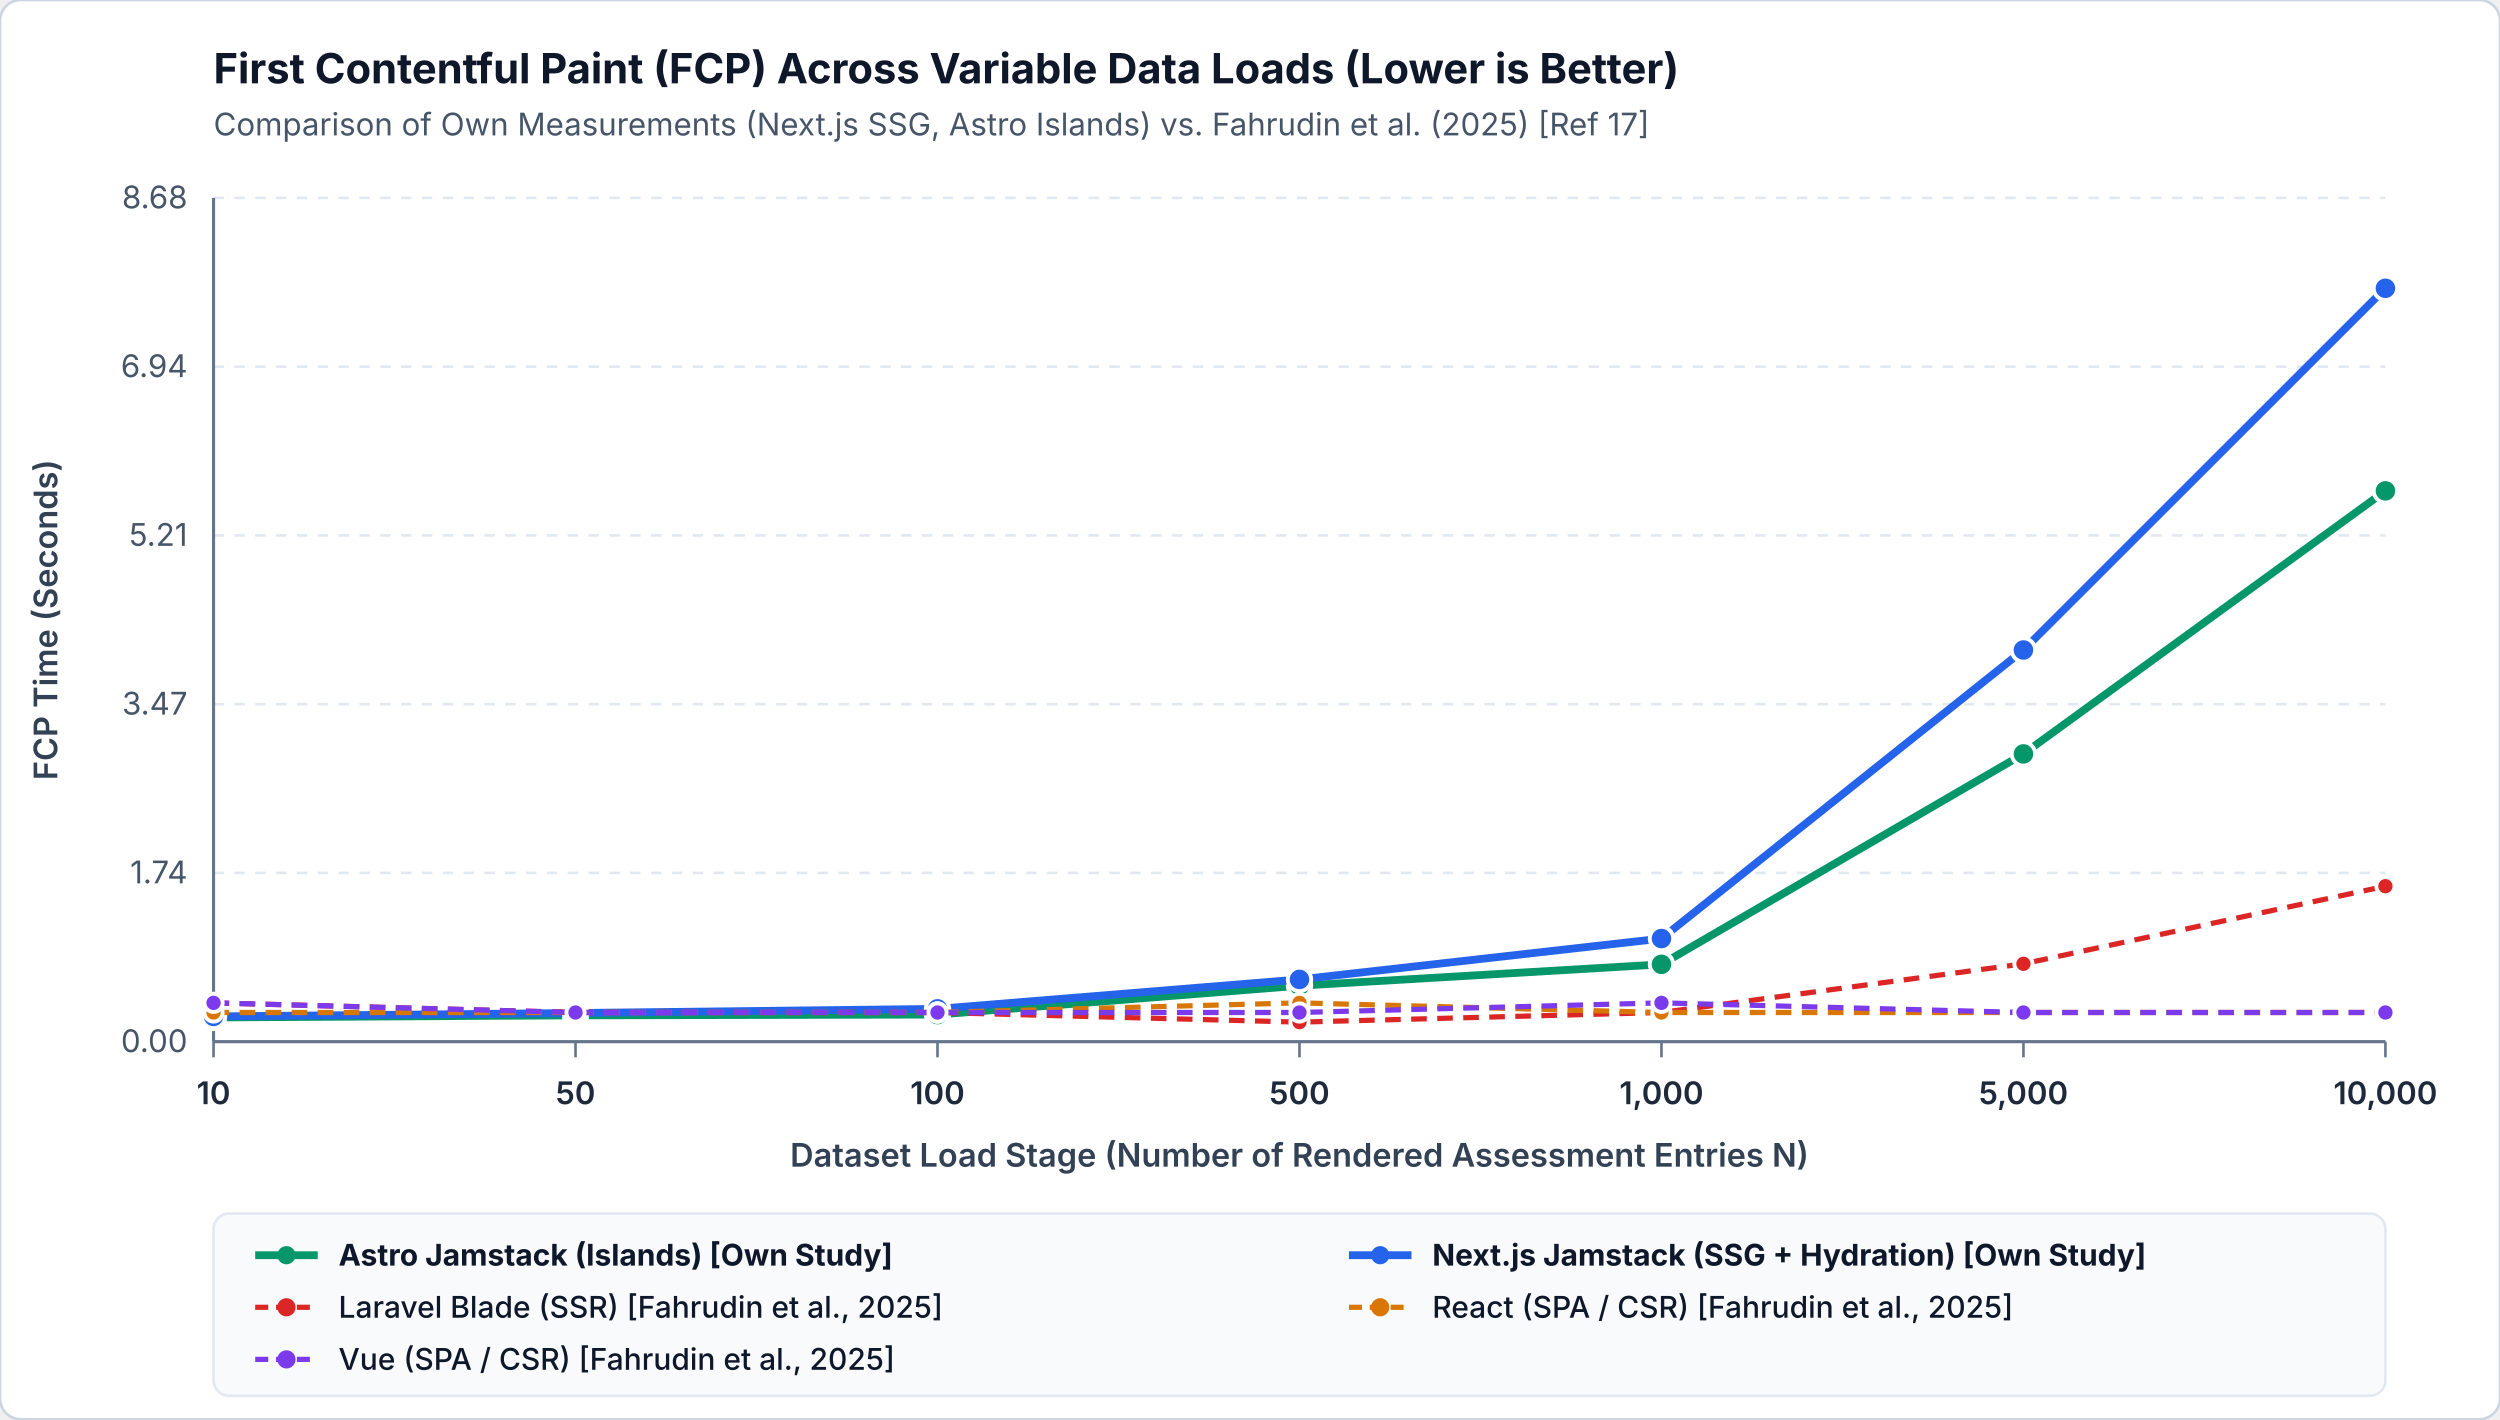
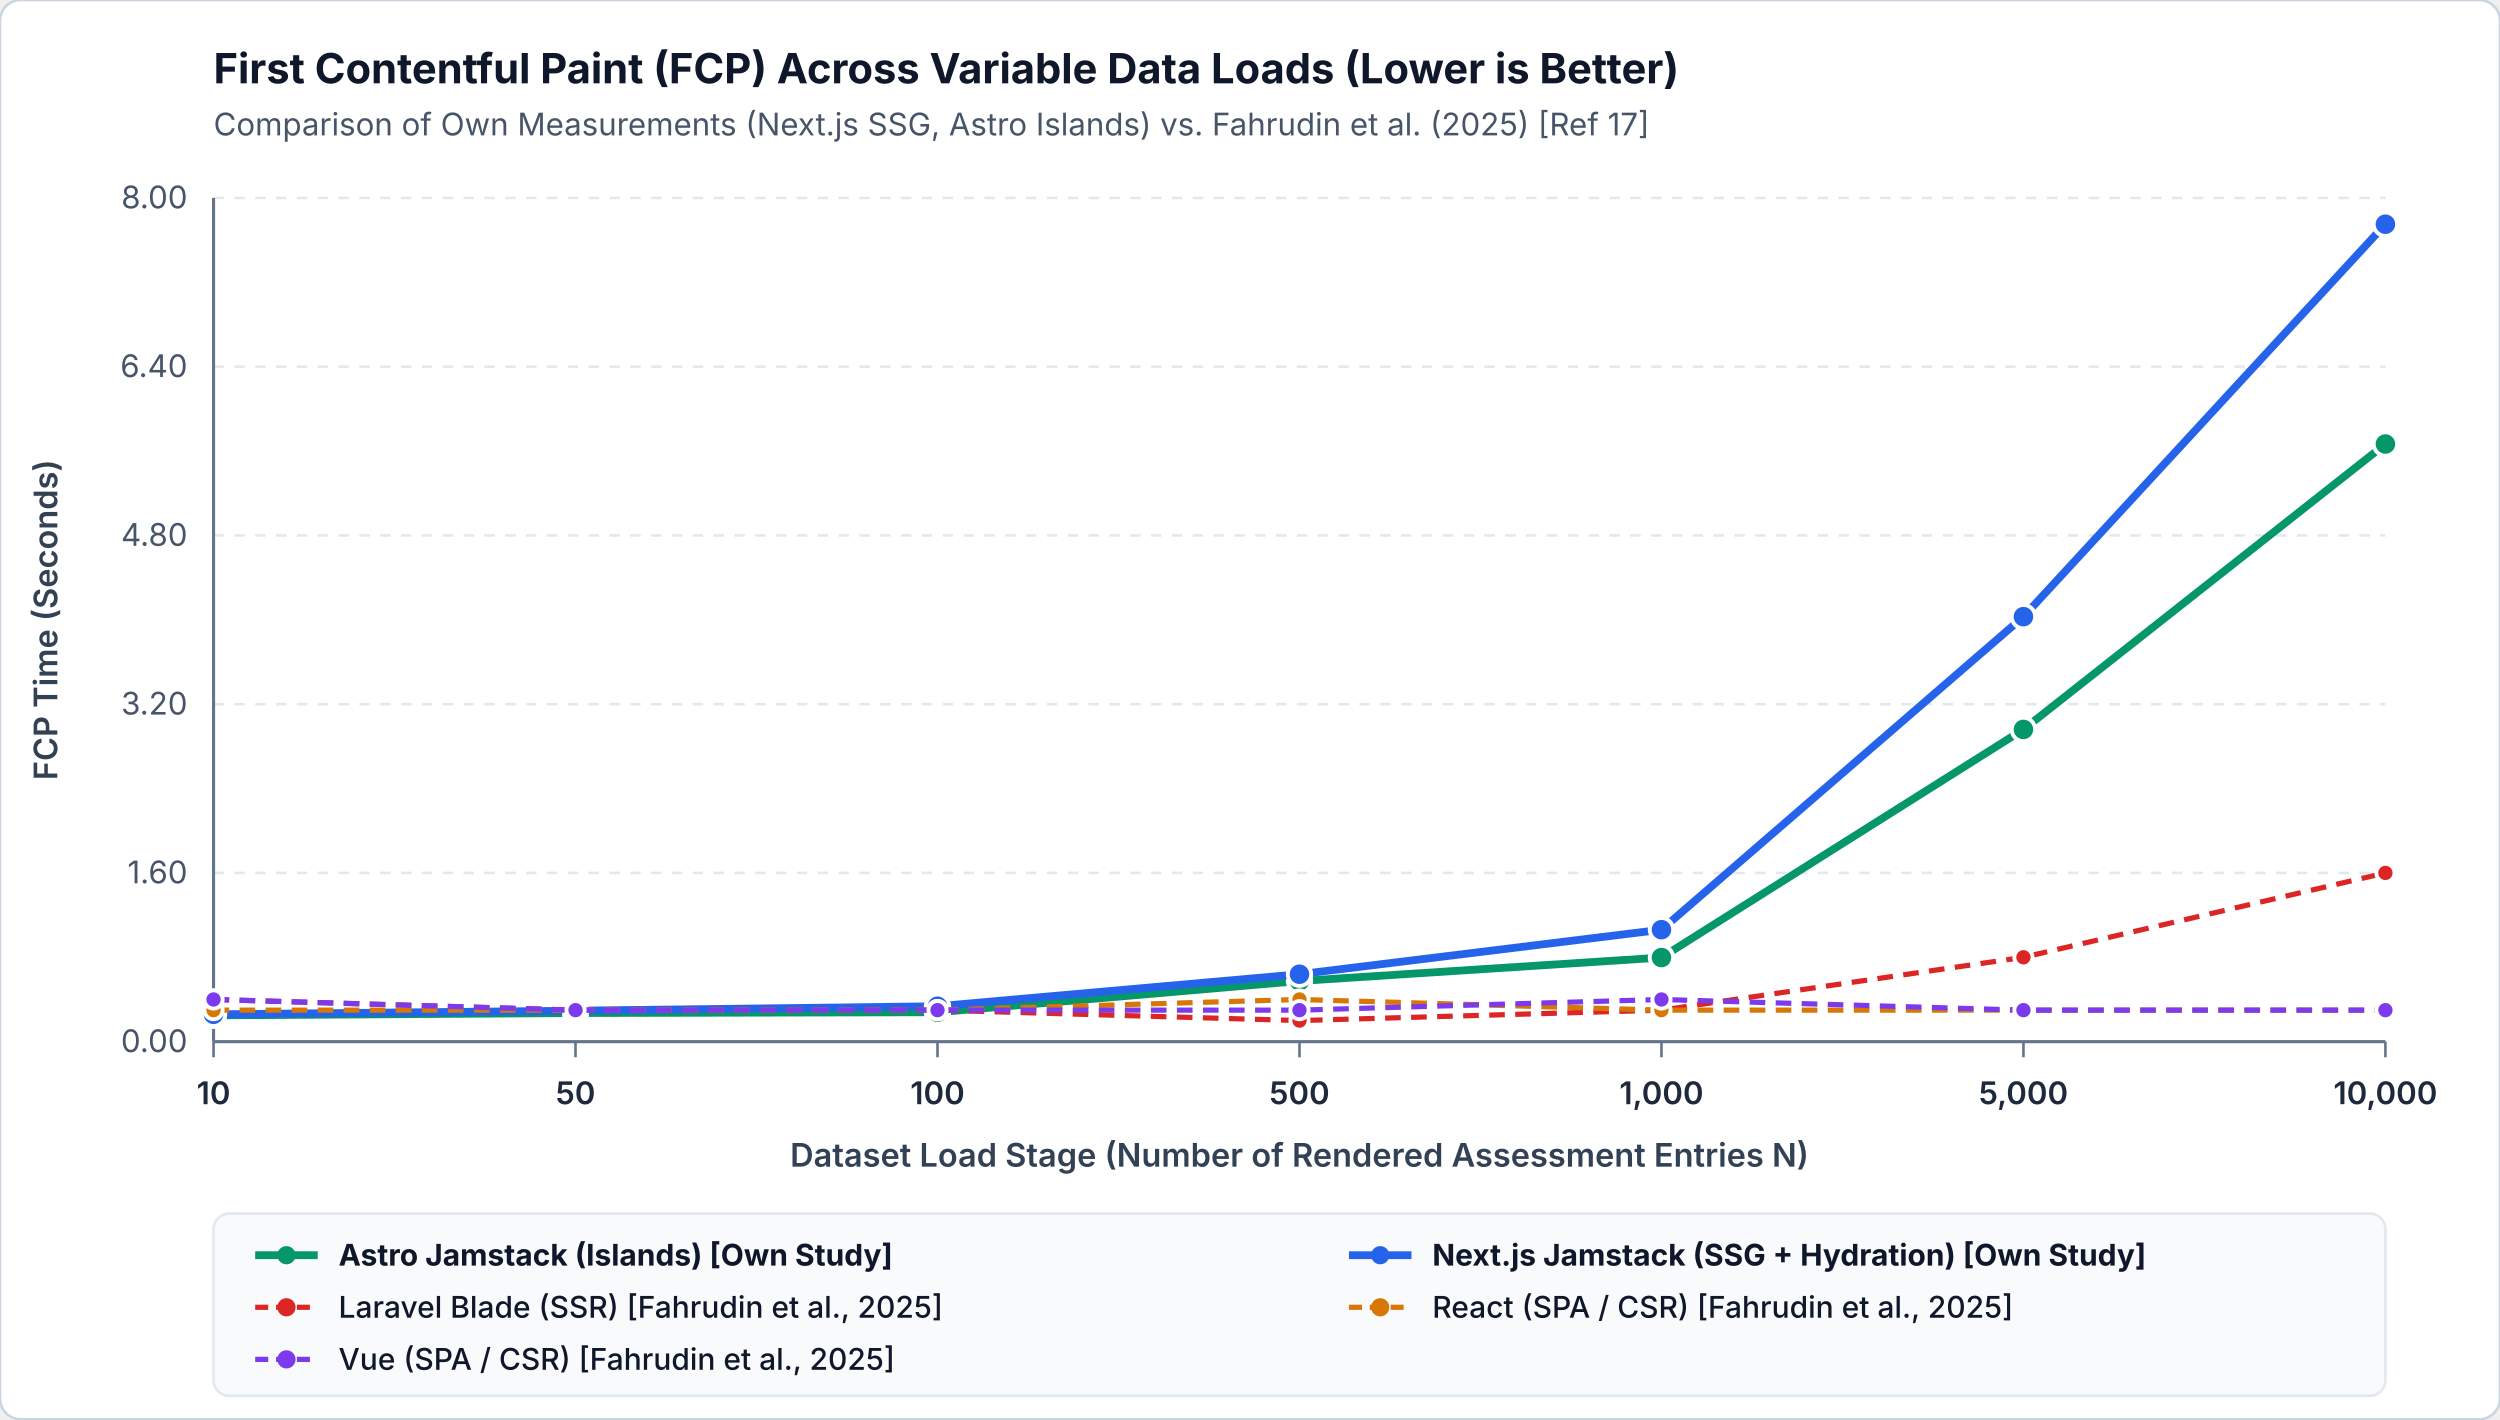
<svg xmlns="http://www.w3.org/2000/svg" viewBox="0 0 960 545" width="100%" height="100%">
  <rect width="960" height="545" fill="#ffffff" rx="8" stroke="#cbd5e1" stroke-width="1" />
  <text x="82" y="32" font-family="Inter, system-ui, sans-serif" font-size="16" font-weight="700" fill="#0f172a">First Contentful Paint (FCP) Across Variable Data Loads (Lower is Better)</text>
  <text x="82" y="52" font-family="Inter, system-ui, sans-serif" font-size="12" fill="#475569">Comparison of Own Measurements (Next.js SSG, Astro Islands) vs. Fahrudin et al. (2025) [Ref 17]</text>
  <line x1="82" y1="400" x2="916" y2="400" stroke="#e2e8f0" stroke-dasharray="none" stroke-width="1" />
  <text x="72" y="404" text-anchor="end" font-family="Inter, system-ui, sans-serif" font-size="12" fill="#475569">0.00</text>
  <line x1="82" y1="335.2" x2="916" y2="335.2" stroke="#e2e8f0" stroke-dasharray="4 4" stroke-width="1" />
-   <text x="72" y="339.2" text-anchor="end" font-family="Inter, system-ui, sans-serif" font-size="12" fill="#475569">1.74</text>
+   <text x="72" y="339.2" text-anchor="end" font-family="Inter, system-ui, sans-serif" font-size="12" fill="#475569">1.60</text>
  <line x1="82" y1="270.4" x2="916" y2="270.4" stroke="#e2e8f0" stroke-dasharray="4 4" stroke-width="1" />
-   <text x="72" y="274.4" text-anchor="end" font-family="Inter, system-ui, sans-serif" font-size="12" fill="#475569">3.47</text>
+   <text x="72" y="274.4" text-anchor="end" font-family="Inter, system-ui, sans-serif" font-size="12" fill="#475569">3.20</text>
  <line x1="82" y1="205.6" x2="916" y2="205.6" stroke="#e2e8f0" stroke-dasharray="4 4" stroke-width="1" />
-   <text x="72" y="209.6" text-anchor="end" font-family="Inter, system-ui, sans-serif" font-size="12" fill="#475569">5.21</text>
+   <text x="72" y="209.6" text-anchor="end" font-family="Inter, system-ui, sans-serif" font-size="12" fill="#475569">4.80</text>
  <line x1="82" y1="140.8" x2="916" y2="140.8" stroke="#e2e8f0" stroke-dasharray="4 4" stroke-width="1" />
-   <text x="72" y="144.8" text-anchor="end" font-family="Inter, system-ui, sans-serif" font-size="12" fill="#475569">6.94</text>
+   <text x="72" y="144.8" text-anchor="end" font-family="Inter, system-ui, sans-serif" font-size="12" fill="#475569">6.40</text>
  <line x1="82" y1="76" x2="916" y2="76" stroke="#e2e8f0" stroke-dasharray="4 4" stroke-width="1" />
-   <text x="72" y="80" text-anchor="end" font-family="Inter, system-ui, sans-serif" font-size="12" fill="#475569">8.68</text>
+   <text x="72" y="80" text-anchor="end" font-family="Inter, system-ui, sans-serif" font-size="12" fill="#475569">8.00</text>
  <line x1="82" y1="76" x2="82" y2="400" stroke="#64748b" stroke-width="1.2" />
  <line x1="82" y1="400" x2="916" y2="400" stroke="#64748b" stroke-width="1.2" />
  <line x1="82" y1="400" x2="82" y2="406" stroke="#64748b" stroke-width="1" />
  <text x="82" y="424" text-anchor="middle" font-family="Inter, system-ui, sans-serif" font-size="12" font-weight="600" fill="#1e293b">10</text>
  <line x1="221" y1="400" x2="221" y2="406" stroke="#64748b" stroke-width="1" />
  <text x="221" y="424" text-anchor="middle" font-family="Inter, system-ui, sans-serif" font-size="12" font-weight="600" fill="#1e293b">50</text>
  <line x1="360" y1="400" x2="360" y2="406" stroke="#64748b" stroke-width="1" />
  <text x="360" y="424" text-anchor="middle" font-family="Inter, system-ui, sans-serif" font-size="12" font-weight="600" fill="#1e293b">100</text>
  <line x1="499" y1="400" x2="499" y2="406" stroke="#64748b" stroke-width="1" />
  <text x="499" y="424" text-anchor="middle" font-family="Inter, system-ui, sans-serif" font-size="12" font-weight="600" fill="#1e293b">500</text>
  <line x1="638" y1="400" x2="638" y2="406" stroke="#64748b" stroke-width="1" />
  <text x="638" y="424" text-anchor="middle" font-family="Inter, system-ui, sans-serif" font-size="12" font-weight="600" fill="#1e293b">1,000</text>
  <line x1="777" y1="400" x2="777" y2="406" stroke="#64748b" stroke-width="1" />
  <text x="777" y="424" text-anchor="middle" font-family="Inter, system-ui, sans-serif" font-size="12" font-weight="600" fill="#1e293b">5,000</text>
  <line x1="916" y1="400" x2="916" y2="406" stroke="#64748b" stroke-width="1" />
  <text x="916" y="424" text-anchor="middle" font-family="Inter, system-ui, sans-serif" font-size="12" font-weight="600" fill="#1e293b">10,000</text>
  <text x="499" y="448" text-anchor="middle" font-family="Inter, system-ui, sans-serif" font-size="12.5" font-weight="600" fill="#334155">Dataset Load Stage (Number of Rendered Assessment Entries N)</text>
  <text x="22" y="238" text-anchor="middle" transform="rotate(-90, 22, 238)" font-family="Inter, system-ui, sans-serif" font-size="12.5" font-weight="600" fill="#334155">FCP Time (Seconds)</text>
-   <path d="M 82.0 390.7 L 221.0 389.9 L 360.0 389.6 L 499.0 378.5 L 638.0 370.3 L 777.0 289.5 L 916.0 188.5" fill="none" stroke="#059669" stroke-width="3" stroke-dasharray="none" />
-   <circle cx="82.0" cy="390.7" r="4.5" fill="#059669" stroke="#ffffff" stroke-width="1.5" />
-   <circle cx="221.0" cy="389.9" r="4.5" fill="#059669" stroke="#ffffff" stroke-width="1.5" />
-   <circle cx="360.0" cy="389.6" r="4.5" fill="#059669" stroke="#ffffff" stroke-width="1.5" />
-   <circle cx="499.0" cy="378.5" r="4.5" fill="#059669" stroke="#ffffff" stroke-width="1.5" />
-   <circle cx="638.0" cy="370.3" r="4.5" fill="#059669" stroke="#ffffff" stroke-width="1.5" />
-   <circle cx="777.0" cy="289.5" r="4.5" fill="#059669" stroke="#ffffff" stroke-width="1.5" />
-   <circle cx="916.0" cy="188.5" r="4.5" fill="#059669" stroke="#ffffff" stroke-width="1.5" />
-   <path d="M 82.0 390.3 L 221.0 389.0 L 360.0 387.4 L 499.0 376.1 L 638.0 360.4 L 777.0 249.6 L 916.0 110.7" fill="none" stroke="#2563eb" stroke-width="3" stroke-dasharray="none" />
-   <circle cx="82.0" cy="390.3" r="4.5" fill="#2563eb" stroke="#ffffff" stroke-width="1.5" />
-   <circle cx="221.0" cy="389.0" r="4.5" fill="#2563eb" stroke="#ffffff" stroke-width="1.5" />
-   <circle cx="360.0" cy="387.4" r="4.5" fill="#2563eb" stroke="#ffffff" stroke-width="1.5" />
-   <circle cx="499.0" cy="376.1" r="4.5" fill="#2563eb" stroke="#ffffff" stroke-width="1.5" />
-   <circle cx="638.0" cy="360.4" r="4.5" fill="#2563eb" stroke="#ffffff" stroke-width="1.5" />
-   <circle cx="777.0" cy="249.6" r="4.5" fill="#2563eb" stroke="#ffffff" stroke-width="1.5" />
-   <circle cx="916.0" cy="110.7" r="4.5" fill="#2563eb" stroke="#ffffff" stroke-width="1.5" />
-   <path d="M 82.0 385.1 L 221.0 388.8 L 360.0 388.8 L 499.0 392.5 L 638.0 388.8 L 777.0 370.1 L 916.0 340.3" fill="none" stroke="#dc2626" stroke-width="2" stroke-dasharray="6 4" />
-   <circle cx="82.0" cy="385.1" r="3.5" fill="#dc2626" stroke="#ffffff" stroke-width="1.5" />
-   <circle cx="221.0" cy="388.8" r="3.5" fill="#dc2626" stroke="#ffffff" stroke-width="1.5" />
-   <circle cx="360.0" cy="388.8" r="3.5" fill="#dc2626" stroke="#ffffff" stroke-width="1.5" />
-   <circle cx="499.0" cy="392.5" r="3.5" fill="#dc2626" stroke="#ffffff" stroke-width="1.5" />
-   <circle cx="638.0" cy="388.8" r="3.5" fill="#dc2626" stroke="#ffffff" stroke-width="1.5" />
-   <circle cx="777.0" cy="370.1" r="3.5" fill="#dc2626" stroke="#ffffff" stroke-width="1.5" />
-   <circle cx="916.0" cy="340.3" r="3.5" fill="#dc2626" stroke="#ffffff" stroke-width="1.5" />
-   <path d="M 82.0 388.8 L 221.0 388.8 L 360.0 388.8 L 499.0 385.1 L 638.0 388.8 L 777.0 388.8 L 916.0 388.8" fill="none" stroke="#d97706" stroke-width="2" stroke-dasharray="6 4" />
-   <circle cx="82.0" cy="388.8" r="3.5" fill="#d97706" stroke="#ffffff" stroke-width="1.5" />
-   <circle cx="221.0" cy="388.8" r="3.5" fill="#d97706" stroke="#ffffff" stroke-width="1.5" />
-   <circle cx="360.0" cy="388.8" r="3.5" fill="#d97706" stroke="#ffffff" stroke-width="1.5" />
-   <circle cx="499.0" cy="385.1" r="3.5" fill="#d97706" stroke="#ffffff" stroke-width="1.5" />
-   <circle cx="638.0" cy="388.8" r="3.5" fill="#d97706" stroke="#ffffff" stroke-width="1.5" />
-   <circle cx="777.0" cy="388.8" r="3.5" fill="#d97706" stroke="#ffffff" stroke-width="1.5" />
-   <circle cx="916.0" cy="388.8" r="3.5" fill="#d97706" stroke="#ffffff" stroke-width="1.5" />
-   <path d="M 82.0 385.1 L 221.0 388.8 L 360.0 388.8 L 499.0 388.8 L 638.0 385.1 L 777.0 388.8 L 916.0 388.8" fill="none" stroke="#7c3aed" stroke-width="2" stroke-dasharray="6 4" />
-   <circle cx="82.0" cy="385.1" r="3.5" fill="#7c3aed" stroke="#ffffff" stroke-width="1.5" />
-   <circle cx="221.0" cy="388.8" r="3.5" fill="#7c3aed" stroke="#ffffff" stroke-width="1.5" />
-   <circle cx="360.0" cy="388.8" r="3.5" fill="#7c3aed" stroke="#ffffff" stroke-width="1.5" />
-   <circle cx="499.0" cy="388.8" r="3.5" fill="#7c3aed" stroke="#ffffff" stroke-width="1.5" />
-   <circle cx="638.0" cy="385.1" r="3.5" fill="#7c3aed" stroke="#ffffff" stroke-width="1.5" />
-   <circle cx="777.0" cy="388.8" r="3.5" fill="#7c3aed" stroke="#ffffff" stroke-width="1.5" />
-   <circle cx="916.0" cy="388.8" r="3.5" fill="#7c3aed" stroke="#ffffff" stroke-width="1.5" />
+   <path d="M 82.0 389.9 L 221.0 389.0 L 360.0 388.7 L 499.0 376.7 L 638.0 367.7 L 777.0 280.1 L 916.0 170.5" fill="none" stroke="#059669" stroke-width="3" stroke-dasharray="none" />
+   <circle cx="82.0" cy="389.9" r="4.5" fill="#059669" stroke="#ffffff" stroke-width="1.5" />
+   <circle cx="221.0" cy="389.0" r="4.5" fill="#059669" stroke="#ffffff" stroke-width="1.5" />
+   <circle cx="360.0" cy="388.7" r="4.5" fill="#059669" stroke="#ffffff" stroke-width="1.5" />
+   <circle cx="499.0" cy="376.7" r="4.5" fill="#059669" stroke="#ffffff" stroke-width="1.5" />
+   <circle cx="638.0" cy="367.7" r="4.5" fill="#059669" stroke="#ffffff" stroke-width="1.5" />
+   <circle cx="777.0" cy="280.1" r="4.5" fill="#059669" stroke="#ffffff" stroke-width="1.5" />
+   <circle cx="916.0" cy="170.5" r="4.5" fill="#059669" stroke="#ffffff" stroke-width="1.5" />
+   <path d="M 82.0 389.5 L 221.0 388.1 L 360.0 386.4 L 499.0 374.1 L 638.0 357.0 L 777.0 236.8 L 916.0 86.1" fill="none" stroke="#2563eb" stroke-width="3" stroke-dasharray="none" />
+   <circle cx="82.0" cy="389.5" r="4.5" fill="#2563eb" stroke="#ffffff" stroke-width="1.5" />
+   <circle cx="221.0" cy="388.1" r="4.5" fill="#2563eb" stroke="#ffffff" stroke-width="1.5" />
+   <circle cx="360.0" cy="386.4" r="4.5" fill="#2563eb" stroke="#ffffff" stroke-width="1.5" />
+   <circle cx="499.0" cy="374.1" r="4.5" fill="#2563eb" stroke="#ffffff" stroke-width="1.5" />
+   <circle cx="638.0" cy="357.0" r="4.5" fill="#2563eb" stroke="#ffffff" stroke-width="1.5" />
+   <circle cx="777.0" cy="236.8" r="4.5" fill="#2563eb" stroke="#ffffff" stroke-width="1.5" />
+   <circle cx="916.0" cy="86.1" r="4.5" fill="#2563eb" stroke="#ffffff" stroke-width="1.5" />
+   <path d="M 82.0 383.8 L 221.0 387.9 L 360.0 387.9 L 499.0 391.9 L 638.0 387.9 L 777.0 367.6 L 916.0 335.2" fill="none" stroke="#dc2626" stroke-width="2" stroke-dasharray="6 4" />
+   <circle cx="82.0" cy="383.8" r="3.5" fill="#dc2626" stroke="#ffffff" stroke-width="1.5" />
+   <circle cx="221.0" cy="387.9" r="3.5" fill="#dc2626" stroke="#ffffff" stroke-width="1.5" />
+   <circle cx="360.0" cy="387.9" r="3.5" fill="#dc2626" stroke="#ffffff" stroke-width="1.5" />
+   <circle cx="499.0" cy="391.9" r="3.5" fill="#dc2626" stroke="#ffffff" stroke-width="1.5" />
+   <circle cx="638.0" cy="387.9" r="3.5" fill="#dc2626" stroke="#ffffff" stroke-width="1.5" />
+   <circle cx="777.0" cy="367.6" r="3.5" fill="#dc2626" stroke="#ffffff" stroke-width="1.5" />
+   <circle cx="916.0" cy="335.2" r="3.5" fill="#dc2626" stroke="#ffffff" stroke-width="1.5" />
+   <path d="M 82.0 387.9 L 221.0 387.9 L 360.0 387.9 L 499.0 383.8 L 638.0 387.9 L 777.0 387.9 L 916.0 387.9" fill="none" stroke="#d97706" stroke-width="2" stroke-dasharray="6 4" />
+   <circle cx="82.0" cy="387.9" r="3.5" fill="#d97706" stroke="#ffffff" stroke-width="1.5" />
+   <circle cx="221.0" cy="387.9" r="3.5" fill="#d97706" stroke="#ffffff" stroke-width="1.5" />
+   <circle cx="360.0" cy="387.9" r="3.5" fill="#d97706" stroke="#ffffff" stroke-width="1.5" />
+   <circle cx="499.0" cy="383.8" r="3.5" fill="#d97706" stroke="#ffffff" stroke-width="1.5" />
+   <circle cx="638.0" cy="387.9" r="3.5" fill="#d97706" stroke="#ffffff" stroke-width="1.5" />
+   <circle cx="777.0" cy="387.9" r="3.5" fill="#d97706" stroke="#ffffff" stroke-width="1.5" />
+   <circle cx="916.0" cy="387.9" r="3.5" fill="#d97706" stroke="#ffffff" stroke-width="1.5" />
+   <path d="M 82.0 383.8 L 221.0 387.9 L 360.0 387.9 L 499.0 387.9 L 638.0 383.8 L 777.0 387.9 L 916.0 387.9" fill="none" stroke="#7c3aed" stroke-width="2" stroke-dasharray="6 4" />
+   <circle cx="82.0" cy="383.8" r="3.5" fill="#7c3aed" stroke="#ffffff" stroke-width="1.5" />
+   <circle cx="221.0" cy="387.9" r="3.5" fill="#7c3aed" stroke="#ffffff" stroke-width="1.5" />
+   <circle cx="360.0" cy="387.9" r="3.5" fill="#7c3aed" stroke="#ffffff" stroke-width="1.5" />
+   <circle cx="499.0" cy="387.9" r="3.5" fill="#7c3aed" stroke="#ffffff" stroke-width="1.5" />
+   <circle cx="638.0" cy="383.8" r="3.5" fill="#7c3aed" stroke="#ffffff" stroke-width="1.5" />
+   <circle cx="777.0" cy="387.9" r="3.5" fill="#7c3aed" stroke="#ffffff" stroke-width="1.5" />
+   <circle cx="916.0" cy="387.9" r="3.5" fill="#7c3aed" stroke="#ffffff" stroke-width="1.5" />
  <rect x="82" y="466" width="834" height="70" rx="6" fill="#f8fafc" stroke="#e2e8f0" stroke-width="1" />
  <line x1="98" y1="482" x2="122" y2="482" stroke="#059669" stroke-width="3" stroke-dasharray="none" />
  <circle cx="110" cy="482" r="3.5" fill="#059669" />
  <text x="130" y="486" font-family="Inter, system-ui, sans-serif" font-size="11.5" font-weight="700" fill="#0f172a">Astro Jamstack (Islands) [Own Study]</text>
  <line x1="518" y1="482" x2="542" y2="482" stroke="#2563eb" stroke-width="3" stroke-dasharray="none" />
  <circle cx="530" cy="482" r="3.5" fill="#2563eb" />
  <text x="550" y="486" font-family="Inter, system-ui, sans-serif" font-size="11.5" font-weight="700" fill="#0f172a">Next.js Jamstack (SSG + Hydration) [Own Study]</text>
  <line x1="98" y1="502" x2="122" y2="502" stroke="#dc2626" stroke-width="2" stroke-dasharray="5 3" />
  <circle cx="110" cy="502" r="3.5" fill="#dc2626" />
  <text x="130" y="506" font-family="Inter, system-ui, sans-serif" font-size="11.5" font-weight="500" fill="#0f172a">Laravel Blade (SSR) [Fahrudin et al., 2025]</text>
  <line x1="518" y1="502" x2="542" y2="502" stroke="#d97706" stroke-width="2" stroke-dasharray="5 3" />
  <circle cx="530" cy="502" r="3.5" fill="#d97706" />
  <text x="550" y="506" font-family="Inter, system-ui, sans-serif" font-size="11.5" font-weight="500" fill="#0f172a">React (SPA / CSR) [Fahrudin et al., 2025]</text>
  <line x1="98" y1="522" x2="122" y2="522" stroke="#7c3aed" stroke-width="2" stroke-dasharray="5 3" />
  <circle cx="110" cy="522" r="3.5" fill="#7c3aed" />
  <text x="130" y="526" font-family="Inter, system-ui, sans-serif" font-size="11.5" font-weight="500" fill="#0f172a">Vue (SPA / CSR) [Fahrudin et al., 2025]</text>
</svg>
